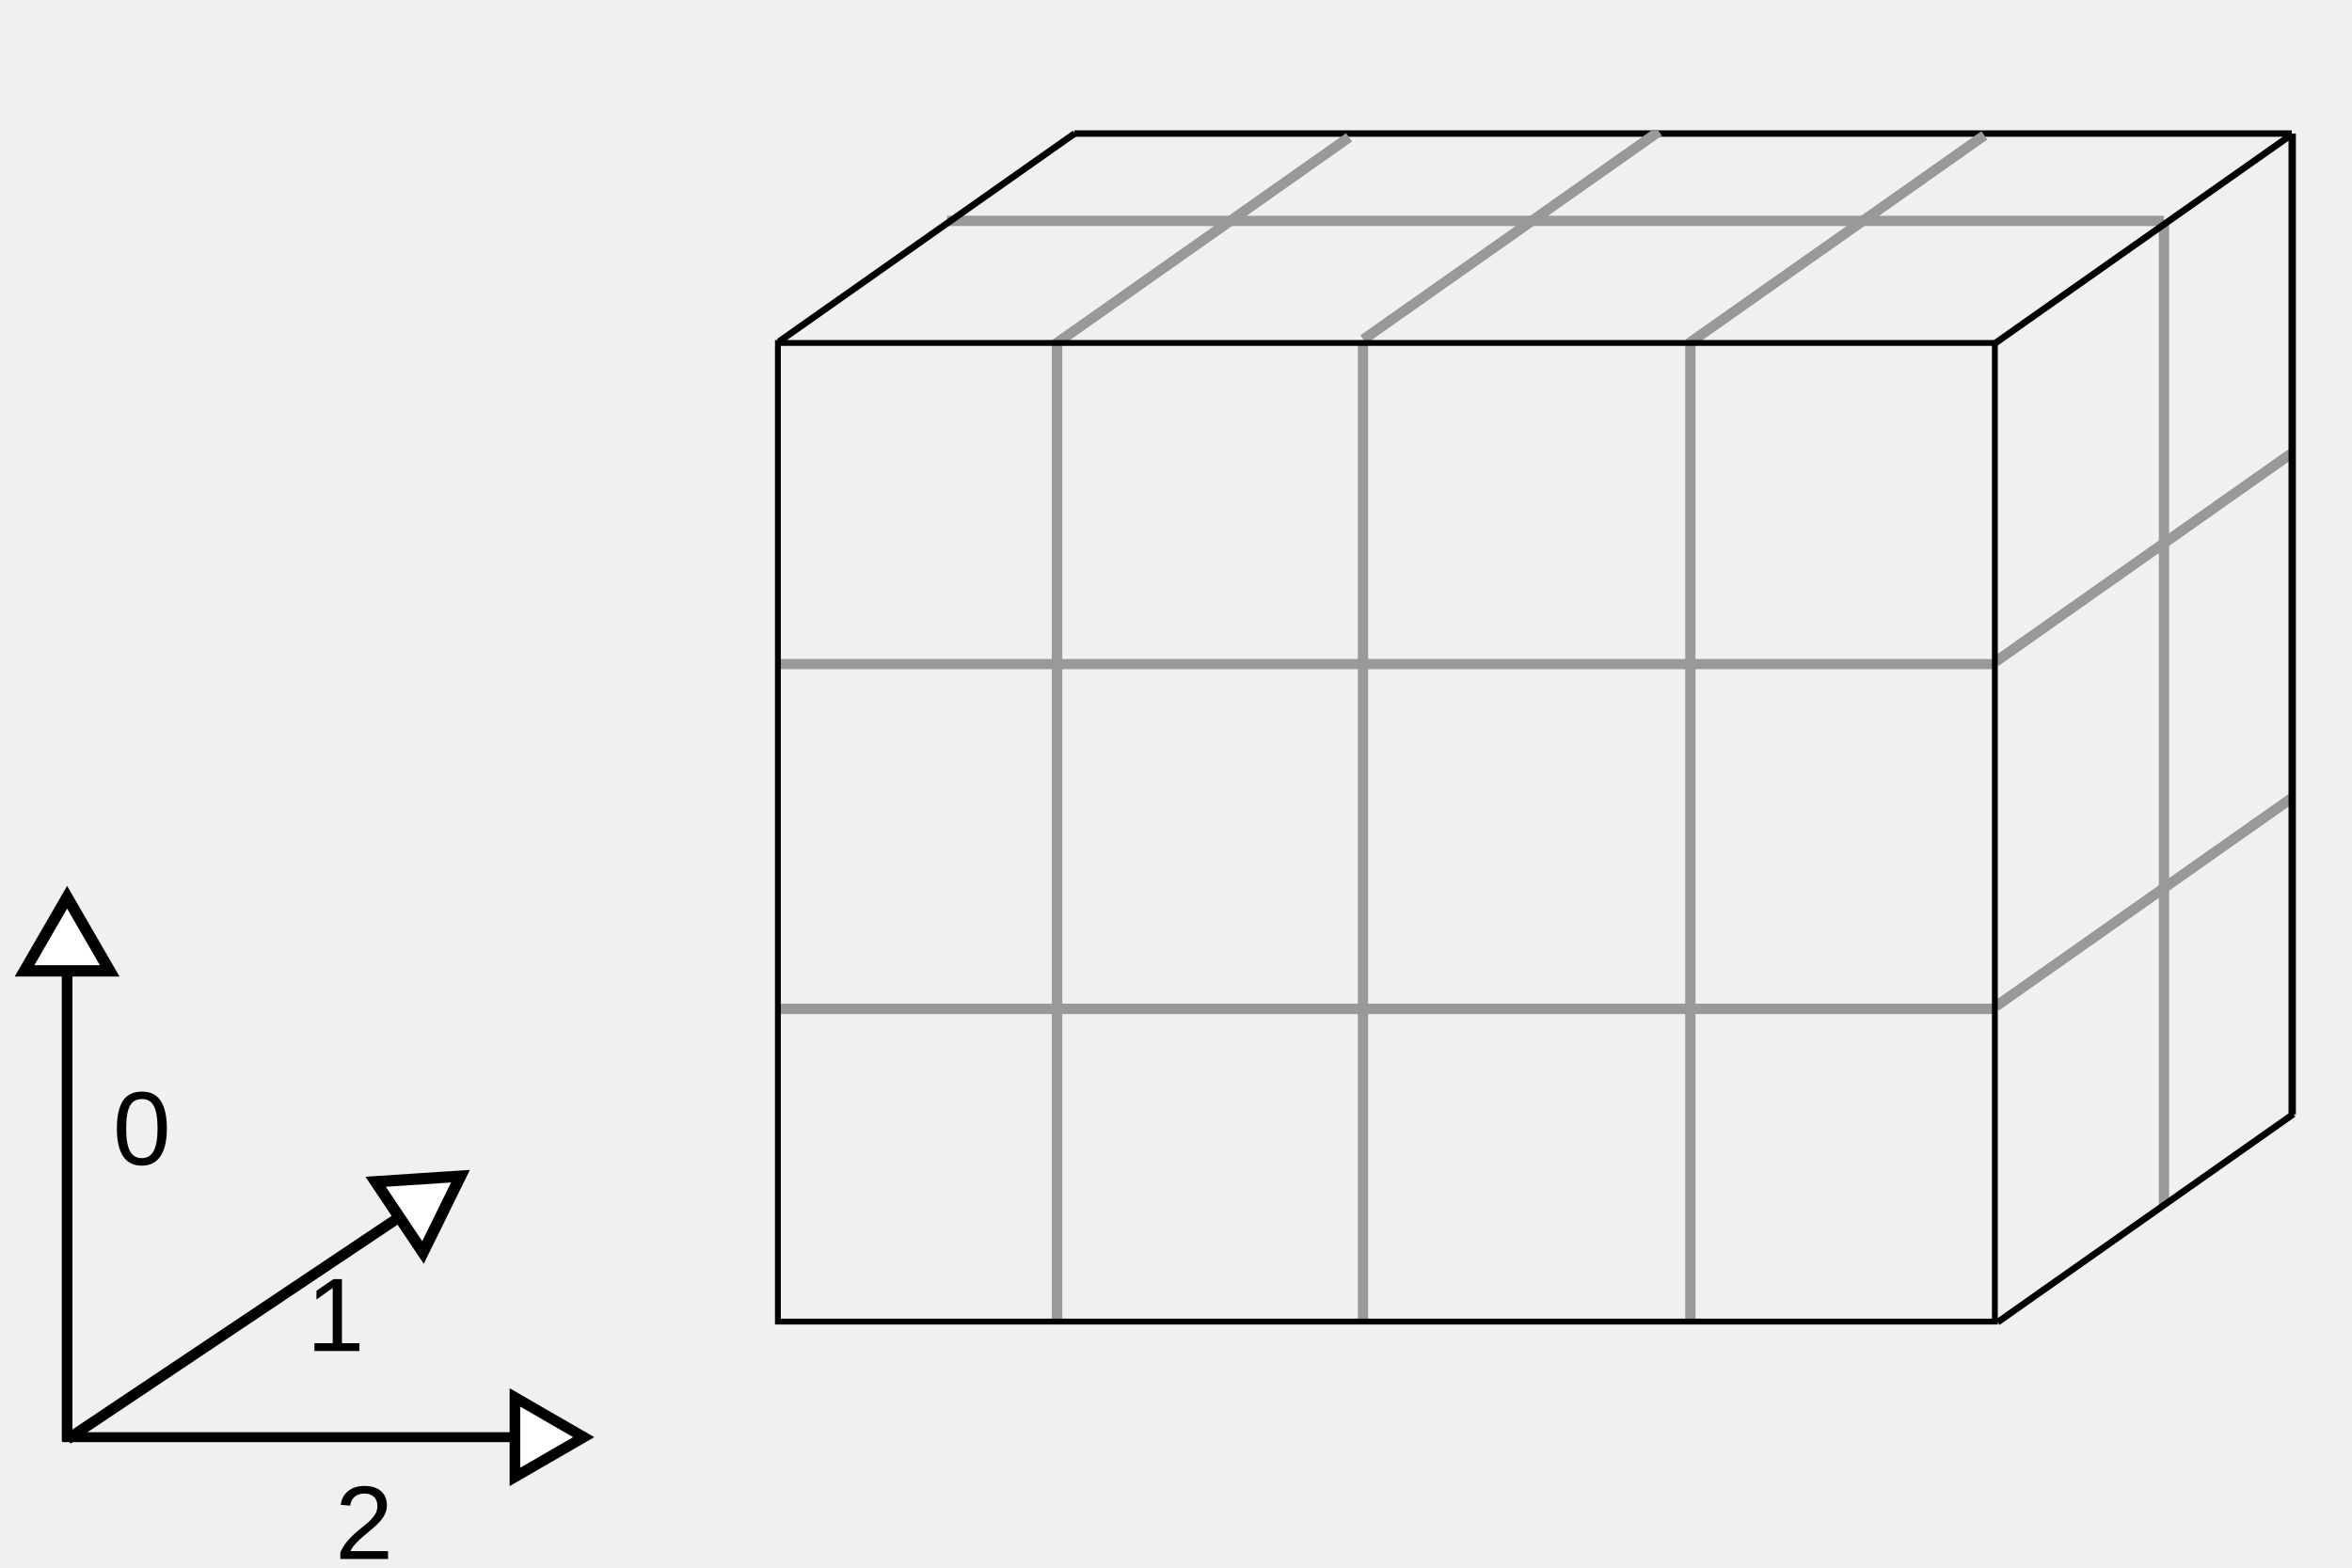
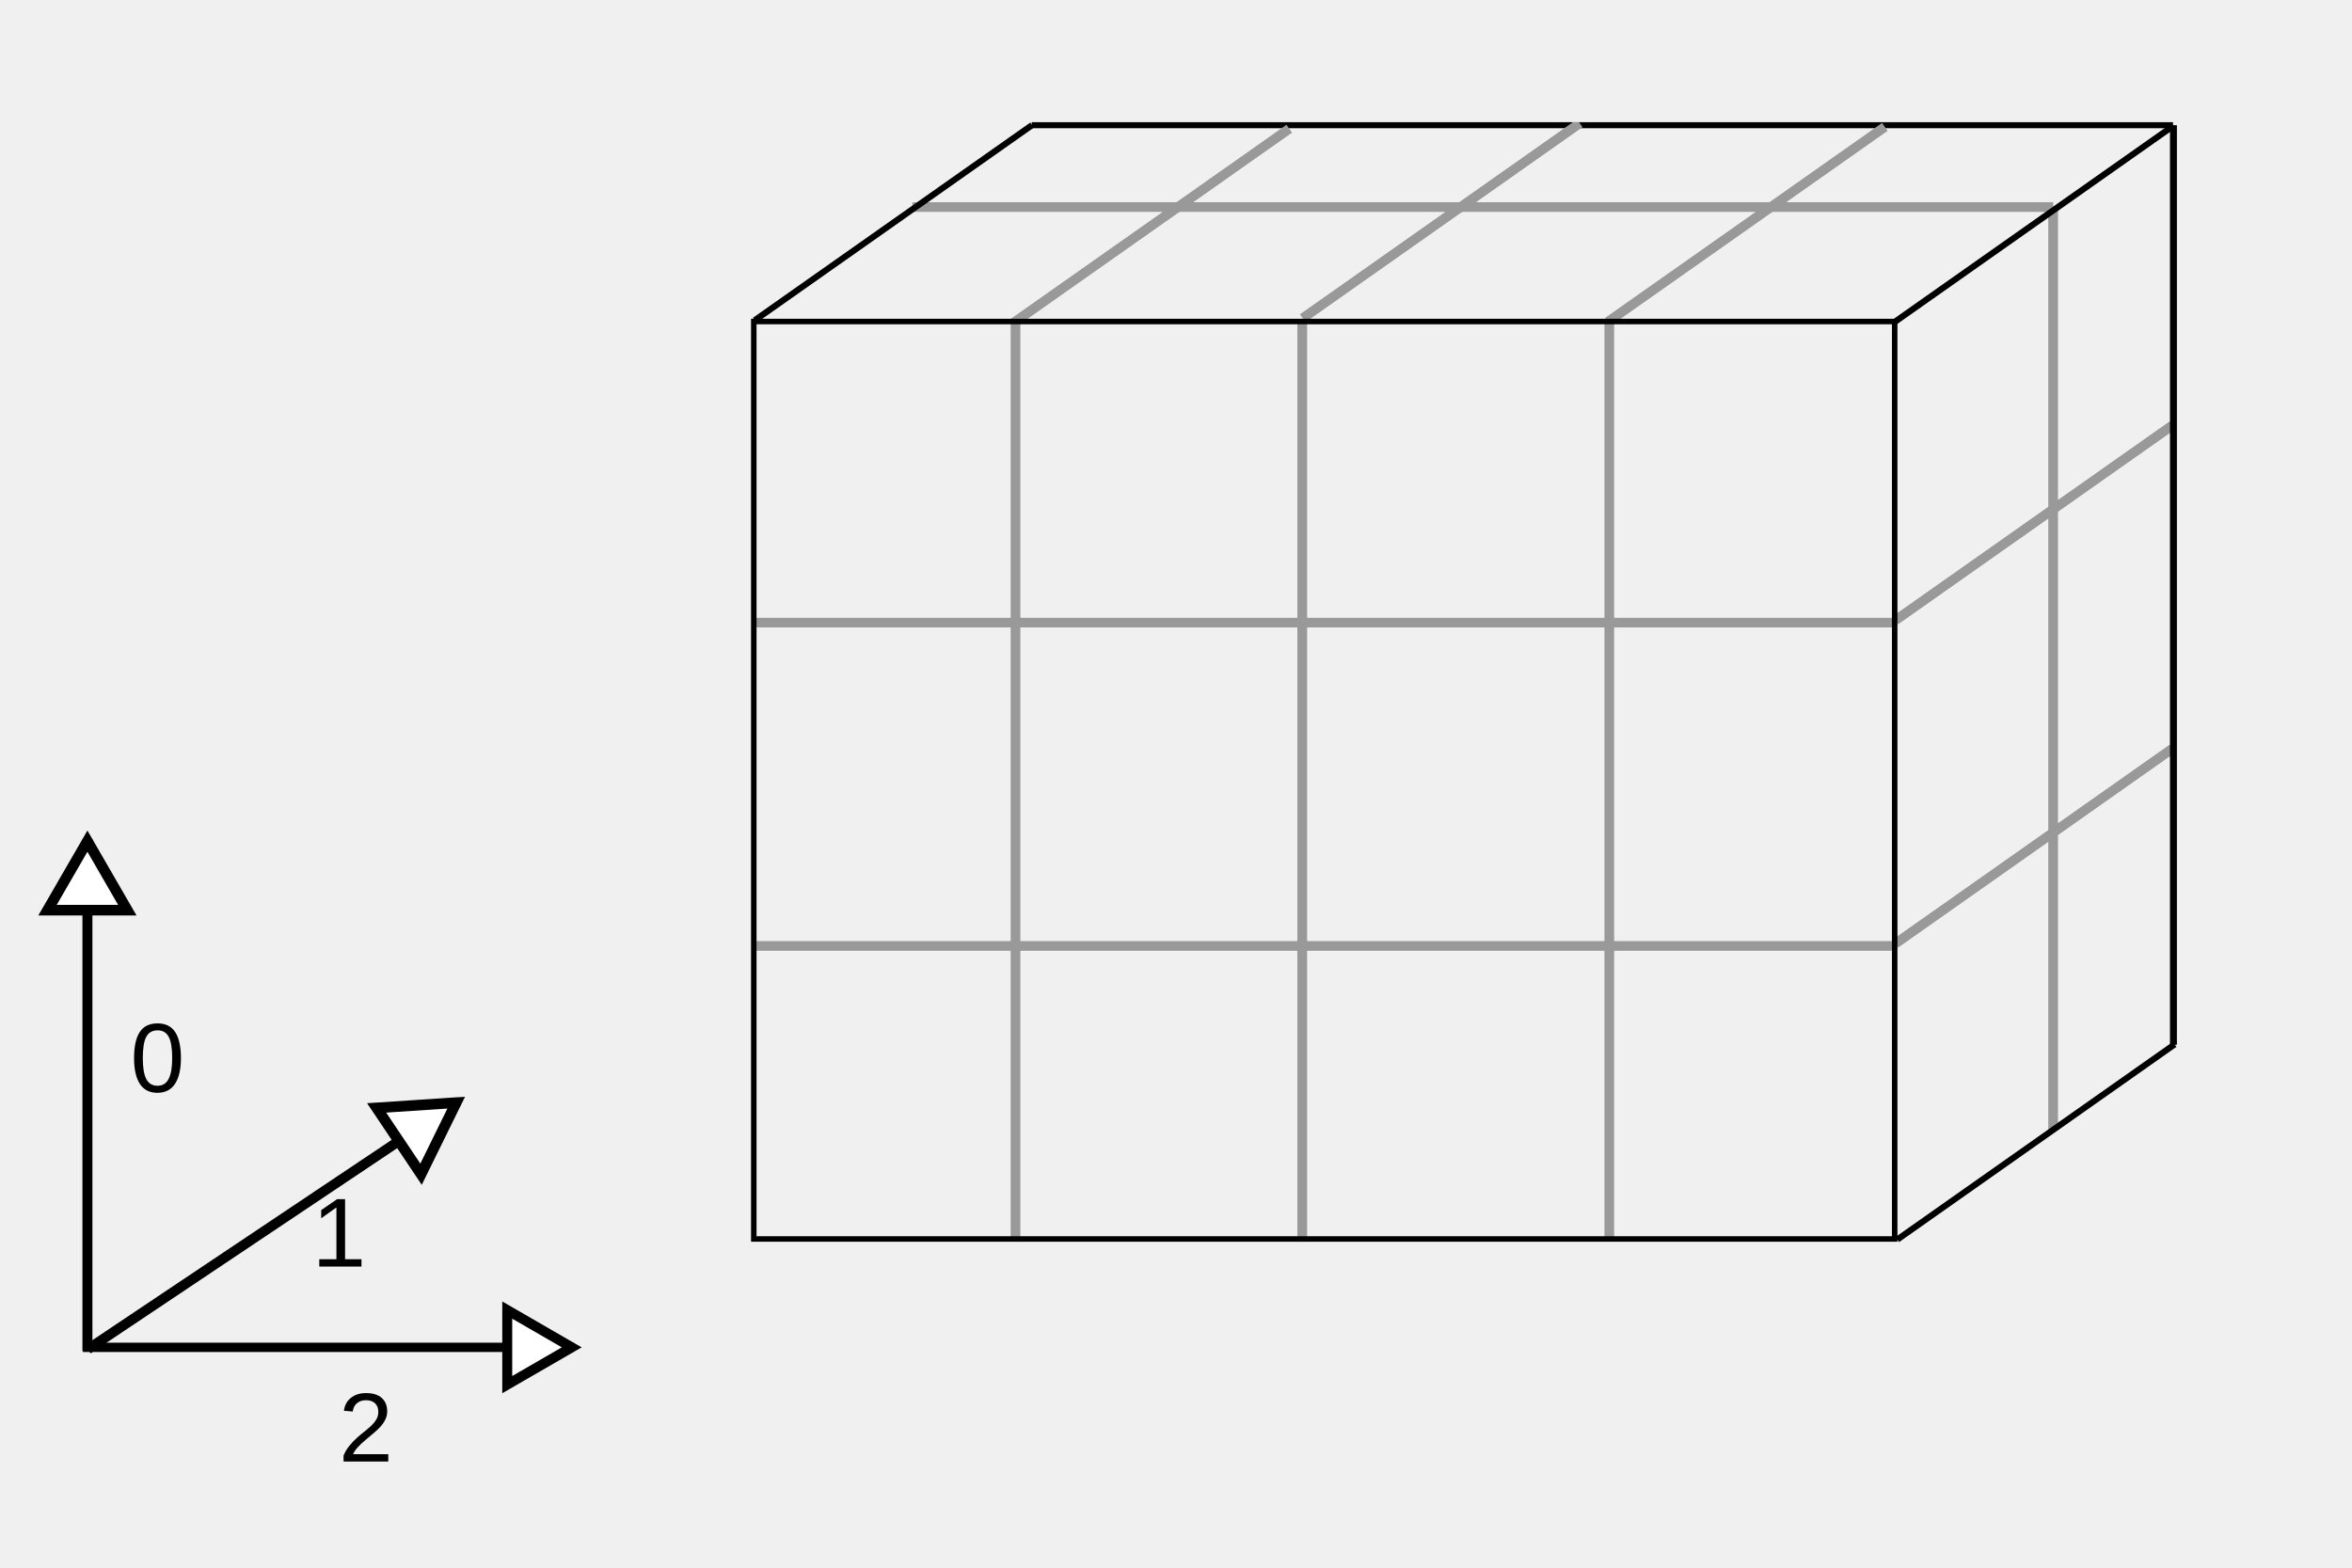
- <svg xmlns="http://www.w3.org/2000/svg" width="450" height="300" id="svg2" version="1.1">
+ <svg xmlns="http://www.w3.org/2000/svg" width="450" height="300" id="svg2" version="1.1" viewBox="0 0 470 320">
  <defs id="defs4">
-     <marker orient="auto" refY="0.0" refX="0.0" id="EmptyTriangleInL" style="overflow:visible">
-       <path id="path4026" d="M 5.77,0.0 L -2.88,5.0 L -2.88,-5.0 L 5.77,0.0 z " style="fill-rule:evenodd;fill:#FFFFFF;stroke:#000000;stroke-width:1.0pt;marker-start:none" transform="scale(-0.8) translate(-6,0)" />
+     <marker orient="auto" refY="0" refX="0" id="EmptyTriangleInL" style="overflow:visible">
+       <path id="path4026" d="M 5.77,0 -2.88,5 V -5 Z" style="fill:#ffffff;fill-rule:evenodd;stroke:#000000;stroke-width:1pt;marker-start:none" transform="matrix(-0.8,0,0,-0.8,4.8,0)" />
    </marker>
-     <marker orient="auto" refY="0.0" refX="0.0" id="EmptyTriangleOutL" style="overflow:visible">
-       <path id="path4035" d="M 5.77,0.0 L -2.88,5.0 L -2.88,-5.0 L 5.77,0.0 z " style="fill-rule:evenodd;fill:#FFFFFF;stroke:#000000;stroke-width:1.0pt;marker-start:none" transform="scale(0.8) translate(-6,0)" />
+     <marker orient="auto" refY="0" refX="0" id="EmptyTriangleOutL" style="overflow:visible">
+       <path id="path4035" d="M 5.77,0 -2.88,5 V -5 Z" style="fill:#ffffff;fill-rule:evenodd;stroke:#000000;stroke-width:1pt;marker-start:none" transform="matrix(0.8,0,0,0.8,-4.8,0)" />
    </marker>
-     <marker orient="auto" refY="0.0" refX="0.0" id="Arrow2Lstart" style="overflow:visible">
-       <path id="path3892" style="font-size:12.0;fill-rule:evenodd;stroke-width:0.625;stroke-linejoin:round" d="M 8.719,4.034 L -2.207,0.016 L 8.719,-4.002 C 6.973,-1.63 6.983,1.616 8.719,4.034 z " transform="scale(1.1) translate(1,0)" />
+     <marker orient="auto" refY="0" refX="0" id="Arrow2Lstart" style="overflow:visible">
+       <path id="path3892" style="font-size:12px;fill-rule:evenodd;stroke-width:0.625;stroke-linejoin:round" d="M 8.719,4.034 -2.207,0.016 8.719,-4.002 c -1.745,2.372 -1.735,5.617 -6e-7,8.035 z" transform="matrix(1.1,0,0,1.1,1.1,0)" />
    </marker>
-     <marker orient="auto" refY="0.0" refX="0.0" id="Arrow1Lend" style="overflow:visible;">
-       <path id="path3877" d="M 0.0,0.0 L 5.0,-5.0 L -12.5,0.0 L 5.0,5.0 L 0.0,0.0 z " style="fill-rule:evenodd;stroke:#000000;stroke-width:1.0pt;marker-start:none;" transform="scale(0.8) rotate(180) translate(12.5,0)" />
+     <marker orient="auto" refY="0" refX="0" id="Arrow1Lend" style="overflow:visible">
+       <path id="path3877" d="M 0,0 5,-5 -12.5,0 5,5 Z" style="fill-rule:evenodd;stroke:#000000;stroke-width:1pt;marker-start:none" transform="matrix(-0.8,0,0,-0.8,-10,0)" />
    </marker>
-     <marker orient="auto" refY="0.0" refX="0.0" id="Arrow2Lend" style="overflow:visible;">
-       <path id="path3895" style="font-size:12.0;fill-rule:evenodd;stroke-width:0.625;stroke-linejoin:round;" d="M 8.719,4.034 L -2.207,0.016 L 8.719,-4.002 C 6.973,-1.63 6.983,1.616 8.719,4.034 z " transform="scale(1.1) rotate(180) translate(1,0)" />
+     <marker orient="auto" refY="0" refX="0" id="Arrow2Lend" style="overflow:visible">
+       <path id="path3895" style="font-size:12px;fill-rule:evenodd;stroke-width:0.625;stroke-linejoin:round" d="M 8.719,4.034 -2.207,0.016 8.719,-4.002 c -1.745,2.372 -1.735,5.617 -6e-7,8.035 z" transform="matrix(-1.1,0,0,-1.1,-1.1,0)" />
    </marker>
-     <filter id="filter4330" x="0" y="0" width="1" height="1" color-interpolation-filters="sRGB">
+     <filter id="filter4330" x="0" y="0" width="1" height="1" style="color-interpolation-filters:sRGB">
      <feFlood id="feFlood4332" result="result1" flood-opacity="0" flood-color="rgb(128,128,128)" />
      <feBlend id="feBlend4334" in2="SourceGraphic" mode="normal" result="result2" />
      <feComposite id="feComposite4336" in2="SourceGraphic" k2="1" operator="arithmetic" result="result3" k1="0" k3="0" k4="0" />
      <feComposite id="feComposite4338" in2="SourceGraphic" operator="in" />
    </filter>
  </defs>
-   <g id="layer1" transform="translate(-22.27532,-306.4397)">
-     <path style="fill:none;stroke:#000000;stroke-width:1.233;stroke-linecap:butt;stroke-linejoin:miter;stroke-opacity:1;opacity:1;marker-mid:none;stroke-miterlimit:4;stroke-dasharray:none" d="m 227.833,331.997 232.915,0" id="path2967" />
-     <text xml:space="preserve" style="font-size:40px;font-style:normal;font-weight:normal;fill:#000000;fill-opacity:1;stroke:none;font-family:Bitstream Vera Sans" x="86.39" y="604.769" id="text4024">
-       <tspan id="tspan4026" x="86.39" y="604.769" style="font-size:20px;font-family:Arial;-inkscape-font-specification:Arial">2</tspan>
+   <g id="layer2" style="display:inline" />
+   <g id="layer1" transform="translate(-22.27532,-306.4397)" style="display:inline">
+     <path style="opacity:1;fill:none;stroke:#000000;stroke-width:1.233;stroke-linecap:butt;stroke-linejoin:miter;stroke-miterlimit:4;stroke-dasharray:none;stroke-opacity:1;marker-mid:none" d="M 227.833,331.997 H 460.749" id="path2967" />
+     <text xml:space="preserve" style="font-style:normal;font-weight:normal;line-height:0%;font-family:'Bitstream Vera Sans';fill:#000000;fill-opacity:1;stroke:none" x="86.39" y="604.769" id="text4024">
+       <tspan id="tspan4026" x="86.39" y="604.769" style="font-size:20px;line-height:1.25;font-family:Arial;-inkscape-font-specification:Arial">2</tspan>
    </text>
-     <text xml:space="preserve" style="font-size:40px;font-style:normal;font-weight:normal;fill:#000000;fill-opacity:1;stroke:none;font-family:Bitstream Vera Sans" x="80.902" y="564.979" id="text4028">
-       <tspan id="tspan4030" x="80.902" y="564.979" style="font-size:20px;font-family:Arial;-inkscape-font-specification:Arial">1</tspan>
+     <text xml:space="preserve" style="font-style:normal;font-weight:normal;line-height:0%;font-family:'Bitstream Vera Sans';fill:#000000;fill-opacity:1;stroke:none" x="80.902" y="564.979" id="text4028">
+       <tspan id="tspan4030" x="80.902" y="564.979" style="font-size:20px;line-height:1.25;font-family:Arial;-inkscape-font-specification:Arial">1</tspan>
    </text>
-     <text xml:space="preserve" style="font-size:40px;font-style:normal;font-weight:normal;fill:#000000;fill-opacity:1;stroke:none;font-family:Bitstream Vera Sans" x="43.857" y="529.306" id="text4032">
-       <tspan id="tspan4034" x="43.857" y="529.306" style="font-size:20px;font-family:Arial;-inkscape-font-specification:Arial">0</tspan>
+     <text xml:space="preserve" style="font-style:normal;font-weight:normal;line-height:0%;font-family:'Bitstream Vera Sans';fill:#000000;fill-opacity:1;stroke:none" x="43.857" y="529.306" id="text4032">
+       <tspan id="tspan4034" x="43.857" y="529.306" style="font-size:20px;line-height:1.25;font-family:Arial;-inkscape-font-specification:Arial">0</tspan>
    </text>
-     <path id="path3940-8" d="m 35.116,477.762 0,104.459" style="fill:none;stroke:#000000;stroke-width:2.036;stroke-linecap:butt;stroke-linejoin:miter;stroke-miterlimit:4;stroke-opacity:1;stroke-dasharray:none;marker-start:url(#EmptyTriangleInL)" />
-     <path style="fill:none;stroke:#000000;stroke-width:2.036;stroke-linecap:butt;stroke-linejoin:miter;stroke-miterlimit:4;stroke-opacity:1;stroke-dasharray:none;marker-end:url(#EmptyTriangleOutL)" d="M 35.199,581.847 110.692,531.308" id="path2965-9-1" />
-     <path style="fill:none;stroke:#000000;stroke-width:1.902;stroke-linecap:butt;stroke-linejoin:miter;stroke-miterlimit:4;stroke-opacity:1;stroke-dasharray:none;marker-end:url(#EmptyTriangleOutL)" d="m 34.203,581.463 100.103,0" id="path2967-5" />
-     <g id="g4316" style="fill:#b3b3b3;stroke:#999999;filter:url(#filter4330);opacity:1;stroke-width:2.036;stroke-miterlimit:4;stroke-dasharray:none" transform="translate(6.420661,-1.426813)">
-       <path id="path3940-3" d="m 276.642,373.536 0,187.701" style="fill:#b3b3b3;stroke:#999999;stroke-width:2.036;stroke-linecap:butt;stroke-linejoin:miter;stroke-opacity:1;stroke-miterlimit:4;stroke-dasharray:none" />
-       <path id="path3940-2" d="m 218.108,373.536 0,187.701" style="fill:#b3b3b3;stroke:#999999;stroke-width:2.036;stroke-linecap:butt;stroke-linejoin:miter;stroke-opacity:1;stroke-miterlimit:4;stroke-dasharray:none" />
-       <path id="path3940-38" d="m 339.278,373.536 0,187.701" style="fill:#b3b3b3;stroke:#999999;stroke-width:2.036;stroke-linecap:butt;stroke-linejoin:miter;stroke-opacity:1;stroke-miterlimit:4;stroke-dasharray:none" />
-       <path id="path2965-9-3-8" d="m 338.943,373.595 56.597,-39.846" style="fill:#b3b3b3;stroke:#999999;stroke-width:2.036;stroke-linecap:butt;stroke-linejoin:miter;stroke-opacity:1;stroke-miterlimit:4;stroke-dasharray:none" />
-       <path id="path2965-9-3-7" d="m 276.679,372.85 56.597,-39.846" style="fill:#b3b3b3;stroke:#999999;stroke-width:2.036;stroke-linecap:butt;stroke-linejoin:miter;stroke-opacity:1;stroke-miterlimit:4;stroke-dasharray:none" />
-       <path id="path2965-9-3-9" d="m 217.399,373.968 56.597,-39.846" style="fill:#b3b3b3;stroke:#999999;stroke-width:2.036;stroke-linecap:butt;stroke-linejoin:miter;stroke-opacity:1;stroke-miterlimit:4;stroke-dasharray:none" />
-       <path id="path2967-1" d="m 164.286,434.95 232.915,0" style="fill:#b3b3b3;stroke:#999999;stroke-width:2.036;stroke-linecap:butt;stroke-linejoin:miter;stroke-opacity:1;stroke-miterlimit:4;stroke-dasharray:none" />
-       <path id="path2967-4" d="m 164.286,500.942 232.915,0" style="fill:#b3b3b3;stroke:#999999;stroke-width:2.036;stroke-linecap:butt;stroke-linejoin:miter;stroke-opacity:1;stroke-miterlimit:4;stroke-dasharray:none" />
-       <path id="path2965-9-3-0" d="m 397.66,434.492 56.597,-39.846" style="fill:#b3b3b3;stroke:#999999;stroke-width:2.036;stroke-linecap:butt;stroke-linejoin:miter;stroke-opacity:1;stroke-miterlimit:4;stroke-dasharray:none" />
-       <path id="path2965-9-3-91" d="M 397.66,500.483 454.256,460.637" style="fill:#b3b3b3;stroke:#999999;stroke-width:2.036;stroke-linecap:butt;stroke-linejoin:miter;stroke-opacity:1;stroke-miterlimit:4;stroke-dasharray:none" />
-       <path id="path3940-6" d="m 429.877,350.793 0,187.701" style="fill:#b3b3b3;stroke:#999999;stroke-width:2.036;stroke-linecap:butt;stroke-linejoin:miter;stroke-opacity:1;stroke-miterlimit:4;stroke-dasharray:none" />
-       <path id="path2967-8" d="m 197.005,350.145 232.915,0" style="fill:#b3b3b3;stroke:#999999;stroke-width:2.036;stroke-linecap:butt;stroke-linejoin:miter;stroke-opacity:1;stroke-miterlimit:4;stroke-dasharray:none" />
+     <path id="path3940-8" d="m 35.116,477.762 v 104.459" style="fill:none;stroke:#000000;stroke-width:2.036;stroke-linecap:butt;stroke-linejoin:miter;stroke-miterlimit:4;stroke-dasharray:none;stroke-opacity:1;marker-start:url(#EmptyTriangleInL)" />
+     <path style="fill:none;stroke:#000000;stroke-width:2.036;stroke-linecap:butt;stroke-linejoin:miter;stroke-miterlimit:4;stroke-dasharray:none;stroke-opacity:1;marker-end:url(#EmptyTriangleOutL)" d="M 35.199,581.847 110.692,531.308" id="path2965-9-1" />
+     <path style="fill:none;stroke:#000000;stroke-width:1.902;stroke-linecap:butt;stroke-linejoin:miter;stroke-miterlimit:4;stroke-dasharray:none;stroke-opacity:1;marker-end:url(#EmptyTriangleOutL)" d="M 34.203,581.463 H 134.307" id="path2967-5" />
+     <g id="g4316" style="opacity:1;fill:#b3b3b3;stroke:#999999;stroke-width:2.036;stroke-miterlimit:4;stroke-dasharray:none;filter:url(#filter4330)" transform="translate(6.420661,-1.426813)">
+       <path id="path3940-3" d="m 276.642,373.536 v 187.701" style="fill:#b3b3b3;stroke:#999999;stroke-width:2.036;stroke-linecap:butt;stroke-linejoin:miter;stroke-miterlimit:4;stroke-dasharray:none;stroke-opacity:1" />
+       <path id="path3940-2" d="M 218.108,373.536 V 561.237" style="fill:#b3b3b3;stroke:#999999;stroke-width:2.036;stroke-linecap:butt;stroke-linejoin:miter;stroke-miterlimit:4;stroke-dasharray:none;stroke-opacity:1" />
+       <path id="path3940-38" d="M 339.278,373.536 V 561.237" style="fill:#b3b3b3;stroke:#999999;stroke-width:2.036;stroke-linecap:butt;stroke-linejoin:miter;stroke-miterlimit:4;stroke-dasharray:none;stroke-opacity:1" />
+       <path id="path2965-9-3-8" d="m 338.943,373.595 56.597,-39.846" style="fill:#b3b3b3;stroke:#999999;stroke-width:2.036;stroke-linecap:butt;stroke-linejoin:miter;stroke-miterlimit:4;stroke-dasharray:none;stroke-opacity:1" />
+       <path id="path2965-9-3-7" d="m 276.679,372.85 56.597,-39.846" style="fill:#b3b3b3;stroke:#999999;stroke-width:2.036;stroke-linecap:butt;stroke-linejoin:miter;stroke-miterlimit:4;stroke-dasharray:none;stroke-opacity:1" />
+       <path id="path2965-9-3-9" d="m 217.399,373.968 56.597,-39.846" style="fill:#b3b3b3;stroke:#999999;stroke-width:2.036;stroke-linecap:butt;stroke-linejoin:miter;stroke-miterlimit:4;stroke-dasharray:none;stroke-opacity:1" />
+       <path id="path2967-1" d="M 164.286,434.95 H 397.201" style="fill:#b3b3b3;stroke:#999999;stroke-width:2.036;stroke-linecap:butt;stroke-linejoin:miter;stroke-miterlimit:4;stroke-dasharray:none;stroke-opacity:1" />
+       <path id="path2967-4" d="M 164.286,500.942 H 397.201" style="fill:#b3b3b3;stroke:#999999;stroke-width:2.036;stroke-linecap:butt;stroke-linejoin:miter;stroke-miterlimit:4;stroke-dasharray:none;stroke-opacity:1" />
+       <path id="path2965-9-3-0" d="m 397.66,434.492 56.597,-39.846" style="fill:#b3b3b3;stroke:#999999;stroke-width:2.036;stroke-linecap:butt;stroke-linejoin:miter;stroke-miterlimit:4;stroke-dasharray:none;stroke-opacity:1" />
+       <path id="path2965-9-3-91" d="M 397.66,500.483 454.256,460.637" style="fill:#b3b3b3;stroke:#999999;stroke-width:2.036;stroke-linecap:butt;stroke-linejoin:miter;stroke-miterlimit:4;stroke-dasharray:none;stroke-opacity:1" />
+       <path id="path3940-6" d="M 429.877,350.793 V 538.494" style="fill:#b3b3b3;stroke:#999999;stroke-width:2.036;stroke-linecap:butt;stroke-linejoin:miter;stroke-miterlimit:4;stroke-dasharray:none;stroke-opacity:1" />
+       <path id="path2967-8" d="M 197.005,350.145 H 429.92" style="fill:#b3b3b3;stroke:#999999;stroke-width:2.036;stroke-linecap:butt;stroke-linejoin:miter;stroke-miterlimit:4;stroke-dasharray:none;stroke-opacity:1" />
    </g>
-     <rect style="fill:none;stroke:#000000;stroke-width:1.12;stroke-linecap:butt;stroke-linejoin:miter;stroke-opacity:1;opacity:1;stroke-miterlimit:4;stroke-dasharray:none" id="rect2963" width="232.836" height="187.276" x="171.11" y="372.067" />
-     <path style="fill:none;stroke:#000000;stroke-width:1.269;stroke-linecap:butt;stroke-linejoin:miter;stroke-opacity:1;opacity:1;marker-mid:none;stroke-miterlimit:4;stroke-dasharray:none" d="m 404.476,559.461 56.597,-39.846" id="path2965-9" />
-     <path style="fill:none;stroke:#000000;stroke-width:1.269;stroke-linecap:butt;stroke-linejoin:miter;stroke-opacity:1;opacity:1;marker-mid:none;stroke-miterlimit:4;stroke-dasharray:none" d="m 404.014,372.113 56.597,-39.846" id="path2965-9-3" />
-     <path style="fill:none;stroke:#000000;stroke-width:1.269;stroke-linecap:butt;stroke-linejoin:miter;stroke-opacity:1;opacity:1;marker-mid:none;stroke-miterlimit:4;stroke-dasharray:none" d="m 171.312,371.816 56.596,-39.846" id="path2965-9-3-1" />
-     <path style="fill:none;stroke:#000000;stroke-width:1.409;stroke-linecap:butt;stroke-linejoin:miter;stroke-opacity:1;opacity:1;marker-mid:none;stroke-miterlimit:4;stroke-dasharray:none" d="m 460.835,331.995 0,187.701" id="path3940" />
+     <rect style="opacity:1;fill:none;stroke:#000000;stroke-width:1.12;stroke-linecap:butt;stroke-linejoin:miter;stroke-miterlimit:4;stroke-dasharray:none;stroke-opacity:1" id="rect2963" width="232.836" height="187.276" x="171.11" y="372.067" />
+     <path style="opacity:1;fill:none;stroke:#000000;stroke-width:1.269;stroke-linecap:butt;stroke-linejoin:miter;stroke-miterlimit:4;stroke-dasharray:none;stroke-opacity:1;marker-mid:none" d="m 404.476,559.461 56.597,-39.846" id="path2965-9" />
+     <path style="opacity:1;fill:none;stroke:#000000;stroke-width:1.269;stroke-linecap:butt;stroke-linejoin:miter;stroke-miterlimit:4;stroke-dasharray:none;stroke-opacity:1;marker-mid:none" d="m 404.014,372.113 56.597,-39.846" id="path2965-9-3" />
+     <path style="opacity:1;fill:none;stroke:#000000;stroke-width:1.269;stroke-linecap:butt;stroke-linejoin:miter;stroke-miterlimit:4;stroke-dasharray:none;stroke-opacity:1;marker-mid:none" d="m 171.312,371.816 56.596,-39.846" id="path2965-9-3-1" />
+     <path style="opacity:1;fill:none;stroke:#000000;stroke-width:1.409;stroke-linecap:butt;stroke-linejoin:miter;stroke-miterlimit:4;stroke-dasharray:none;stroke-opacity:1;marker-mid:none" d="M 460.835,331.995 V 519.696" id="path3940" />
  </g>
</svg>
